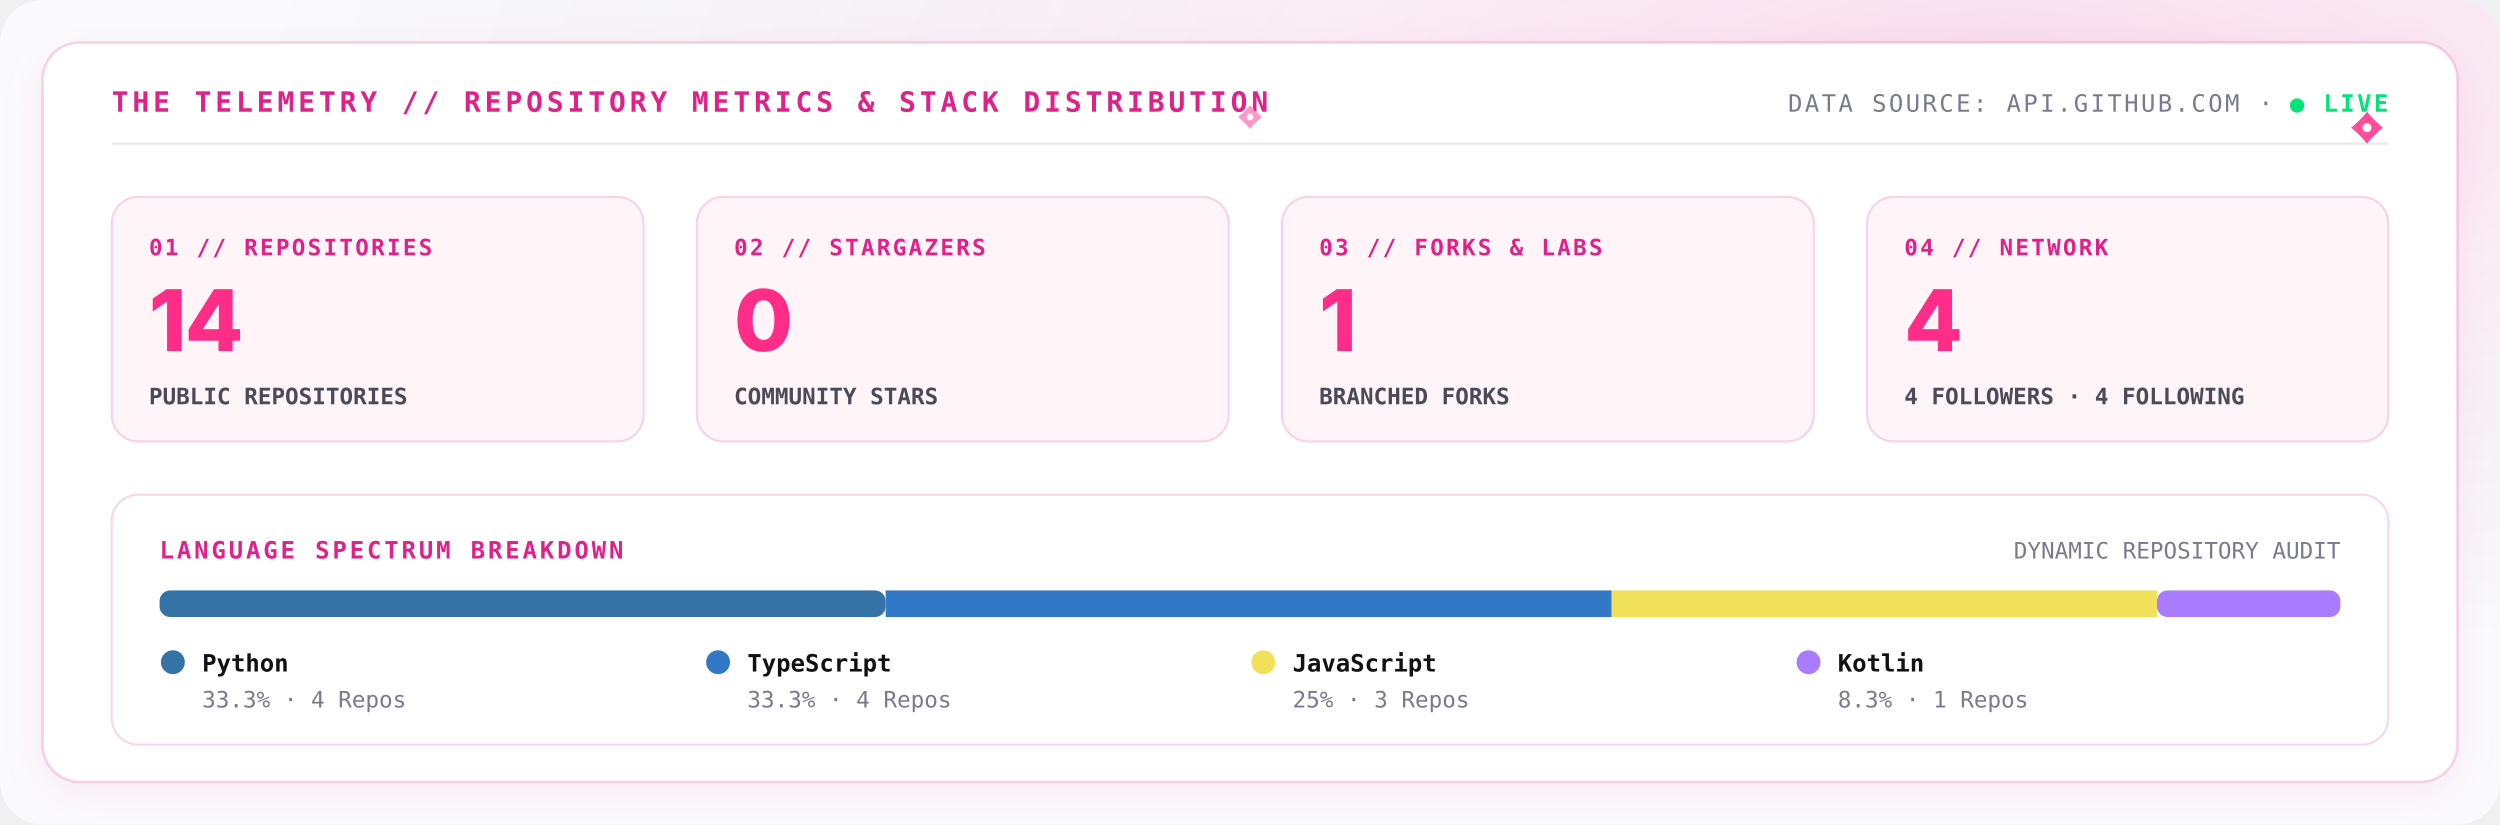
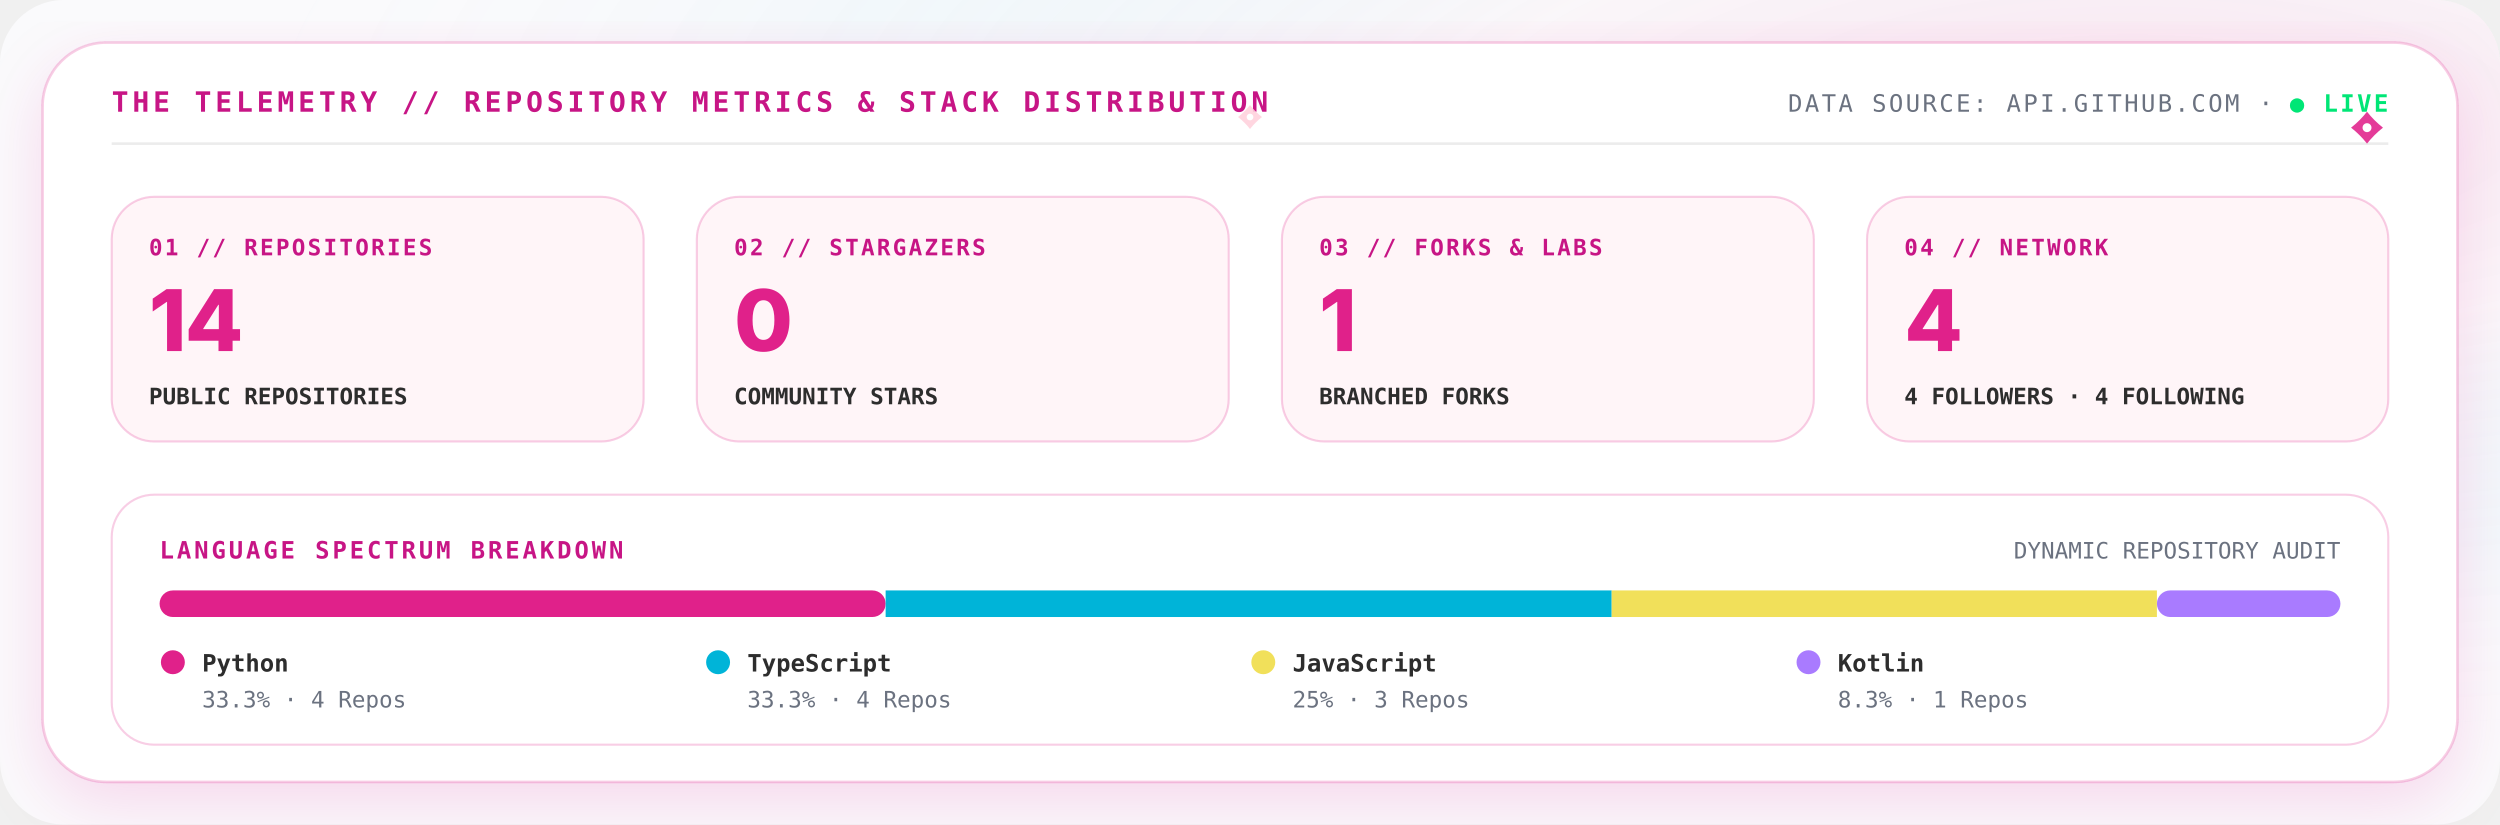
<svg xmlns="http://www.w3.org/2000/svg" viewBox="0 0 940 310" width="100%" height="310" fill="none">
  <defs>
    <style type="text/css">
        .display-title {
-           font-family: 'Plus Jakarta Sans', 'Inter', -apple-system, BlinkMacSystemFont, 'Segoe UI', Roboto, sans-serif;
+           font-family: 'Montserrat', 'Plus Jakarta Sans', 'Inter', -apple-system, BlinkMacSystemFont, 'Segoe UI', Roboto, sans-serif;
          font-weight: 800;
          letter-spacing: -0.02em;
        }
        .editorial-title {
          font-family: 'Cinzel', 'Playfair Display', 'Didot', Georgia, serif;
          font-weight: 700;
          letter-spacing: 0.08em;
        }
        .editorial-script {
-           font-family: 'Playfair Display', 'Dancing Script', 'Brush Script MT', Georgia, cursive;
-           font-style: italic;
+           font-family: 'Pacifico', 'Cinzel', 'Playfair Display', 'Brush Script MT', cursive, sans-serif;
          letter-spacing: 0.02em;
        }
        .editorial-sans {
-           font-family: 'Inter', -apple-system, BlinkMacSystemFont, 'Segoe UI', Roboto, sans-serif;
+           font-family: 'Poppins', 'Inter', -apple-system, BlinkMacSystemFont, 'Segoe UI', Roboto, sans-serif;
          font-weight: 500;
        }
        .code-mono {
          font-family: 'JetBrains Mono', 'SF Mono', 'Fira Code', Menlo, Consolas, monospace;
        }
        
        /* Subtle Shimmer &amp; Pulse Keyframes */
        @keyframes subtlePulse {
          0%, 100% { opacity: 0.85; }
          50% { opacity: 1; }
        }
        @keyframes glint {
          0%, 100% { transform: scale(0.95); opacity: 0.7; }
          50% { transform: scale(1.08); opacity: 1; }
        }
        
        .pulse-anim {
          animation: subtlePulse 3s ease-in-out infinite;
        }
        .glint-anim {
          animation: glint 3.5s ease-in-out infinite;
          transform-origin: center;
        }
      </style>
    <linearGradient id="dash_barbieGrad" x1="0%" y1="0%" x2="100%" y2="0%">
      <stop offset="0%" stop-color="#FF2D87" />
      <stop offset="50%" stop-color="#E0218A" />
-       <stop offset="100%" stop-color="#C2185B" />
+       <stop offset="100%" stop-color="#C71585" />
+     </linearGradient>
+     <linearGradient id="dash_blushGrad" x1="0%" y1="0%" x2="100%" y2="100%">
+       <stop offset="0%" stop-color="#FFFFFF" />
+       <stop offset="60%" stop-color="#FFF0F5" />
+       <stop offset="100%" stop-color="#FFD1DC" />
+     </linearGradient>
+     <linearGradient id="dash_cyanGrad" x1="0%" y1="0%" x2="100%" y2="0%">
+       <stop offset="0%" stop-color="#00B4D8" />
+       <stop offset="100%" stop-color="#0077B6" />
    </linearGradient>
    <linearGradient id="dash_cardGlass" x1="0%" y1="0%" x2="0%" y2="100%">
-       <stop offset="0%" stop-color="#151122" stop-opacity="0.94" />
-       <stop offset="100%" stop-color="#0E0B16" stop-opacity="0.97" />
-     </linearGradient>
-     <linearGradient id="dash_roseSatin" x1="0%" y1="0%" x2="100%" y2="100%">
-       <stop offset="0%" stop-color="#2D1124" />
-       <stop offset="100%" stop-color="#1A0D18" />
-     </linearGradient>
-     <linearGradient id="dash_lightSurfaceGrad" x1="0%" y1="0%" x2="0%" y2="100%">
-       <stop offset="0%" stop-color="#FFFFFF" />
-       <stop offset="100%" stop-color="#FFF5F8" />
+       <stop offset="0%" stop-color="#FFFFFF" stop-opacity="0.98" />
+       <stop offset="100%" stop-color="#FFF8FA" stop-opacity="0.95" />
    </linearGradient>
    <linearGradient id="dash_borderGrad" x1="0%" y1="0%" x2="100%" y2="100%">
-       <stop offset="0%" stop-color="#FF2D87" stop-opacity="0.45" />
-       <stop offset="40%" stop-color="#FF85C0" stop-opacity="0.20" />
-       <stop offset="70%" stop-color="#CBD5E1" stop-opacity="0.30" />
-       <stop offset="100%" stop-color="#E0218A" stop-opacity="0.35" />
-     </linearGradient>
-     <linearGradient id="dash_chromeGrad" x1="0%" y1="0%" x2="100%" y2="100%">
-       <stop offset="0%" stop-color="#FFFFFF" />
-       <stop offset="35%" stop-color="#F1F5F9" />
-       <stop offset="70%" stop-color="#CBD5E1" />
-       <stop offset="100%" stop-color="#E2E8F0" />
+       <stop offset="0%" stop-color="#E0218A" stop-opacity="0.40" />
+       <stop offset="45%" stop-color="#FFD1DC" stop-opacity="0.25" />
+       <stop offset="75%" stop-color="#00B4D8" stop-opacity="0.20" />
+       <stop offset="100%" stop-color="#C71585" stop-opacity="0.35" />
    </linearGradient>
    <linearGradient id="dash_goldGrad" x1="0%" y1="0%" x2="100%" y2="100%">
      <stop offset="0%" stop-color="#FDE68A" />
      <stop offset="50%" stop-color="#F59E0B" />
      <stop offset="100%" stop-color="#D97706" />
    </linearGradient>
-     <radialGradient id="dash_radialAura" cx="80%" cy="10%" r="70%">
-       <stop offset="0%" stop-color="#E0218A" stop-opacity="0.14" />
-       <stop offset="40%" stop-color="#FF2D87" stop-opacity="0.06" />
-       <stop offset="100%" stop-color="#0D0B14" stop-opacity="0" />
+     <radialGradient id="dash_radialAura" cx="85%" cy="15%" r="75%">
+       <stop offset="0%" stop-color="#E0218A" stop-opacity="0.12" />
+       <stop offset="35%" stop-color="#FFD1DC" stop-opacity="0.08" />
+       <stop offset="70%" stop-color="#00B4D8" stop-opacity="0.03" />
+       <stop offset="100%" stop-color="#FAFAFC" stop-opacity="0" />
    </radialGradient>
-     <filter id="dash_cardShadow" x="-5%" y="-5%" width="110%" height="115%">
-       <feDropShadow dx="0" dy="4" stdDeviation="8" flood-color="#E0218A" flood-opacity="0.06" />
+     <filter id="dash_cardShadow" x="-10%" y="-10%" width="120%" height="125%">
+       <feDropShadow dx="0" dy="8" stdDeviation="12" flood-color="#E0218A" flood-opacity="0.14" />
    </filter>
    <filter id="dash_pinkGlow" x="-20%" y="-20%" width="140%" height="140%">
      <feGaussianBlur stdDeviation="4" result="blur" />
      <feComposite in="SourceGraphic" in2="blur" operator="over" />
    </filter>
-     <filter id="dash_glowFilter" x="-20%" y="-20%" width="140%" height="140%">
-       <feGaussianBlur stdDeviation="6" result="blur" />
-       <feComposite in="SourceGraphic" in2="blur" operator="over" />
-     </filter>
  </defs>
-   <rect width="940" height="310" rx="16" fill="#FAFAFC" />
-   <rect width="940" height="310" rx="16" fill="url(#dash_radialAura)" />
-   <rect x="16" y="16" width="908" height="278" rx="14" fill="#FFFFFF" stroke="rgba(224, 33, 138, 0.18)" stroke-width="1" filter="url(#dash_cardShadow)" />
+   <rect width="940" height="310" rx="24" fill="#FAFAFC" />
+   <rect width="940" height="310" rx="24" fill="url(#dash_radialAura)" />
+   <rect x="16" y="16" width="908" height="278" rx="24" fill="#FFFFFF" stroke="rgba(224, 33, 138, 0.22)" stroke-width="1" filter="url(#dash_cardShadow)" />
  <g transform="translate(42, 42)">
-     <text x="0" y="0" class="code-mono" font-size="10.5" font-weight="700" fill="#E0218A" letter-spacing="0.14em">
+     <text x="0" y="0" class="code-mono" font-size="10.5" font-weight="700" fill="#C71585" letter-spacing="0.14em">
        THE TELEMETRY // REPOSITORY METRICS &amp; STACK DISTRIBUTION
      </text>
  </g>
  <g transform="translate(898, 42)">
-     <text x="0" y="0" text-anchor="end" class="code-mono" font-size="9" fill="#7A7A8E" letter-spacing="0.1em">
+     <text x="0" y="0" text-anchor="end" class="code-mono" font-size="9" fill="#6B7280" letter-spacing="0.1em">
        DATA SOURCE: API.GITHUB.COM · <tspan fill="#00E676" font-weight="700">● LIVE</tspan>
    </text>
  </g>
  <line x1="42" y1="54" x2="898" y2="54" stroke="rgba(17, 17, 22, 0.08)" stroke-width="1" />
  <g transform="translate(42, 74)">
    <g transform="translate(0, 0)">
-       <rect x="0" y="0" width="200" height="92" rx="10" fill="#FFF5F8" stroke="rgba(224, 33, 138, 0.18)" stroke-width="0.8" />
-       <text x="14" y="22" class="code-mono" font-size="8.5" font-weight="700" fill="#E0218A" letter-spacing="0.1em">
+       <rect x="0" y="0" width="200" height="92" rx="16" fill="#FFF5F8" stroke="rgba(224, 33, 138, 0.22)" stroke-width="0.8" />
+       <text x="14" y="22" class="code-mono" font-size="8.5" font-weight="700" fill="#C71585" letter-spacing="0.1em">
          01 // REPOSITORIES
        </text>
-       <text x="14" y="58" class="display-title" font-size="32" font-weight="800" fill="#FF2D87">
+       <text x="14" y="58" class="display-title" font-size="32" font-weight="800" fill="#E0218A">
          14
        </text>
-       <text x="14" y="78" class="code-mono" font-size="8.5" font-weight="600" fill="#4A4A58">
+       <text x="14" y="78" class="code-mono" font-size="8.5" font-weight="600" fill="#2D2D2D">
          PUBLIC REPOSITORIES
        </text>
    </g>
    <g transform="translate(220, 0)">
-       <rect x="0" y="0" width="200" height="92" rx="10" fill="#FFF5F8" stroke="rgba(224, 33, 138, 0.18)" stroke-width="0.8" />
-       <text x="14" y="22" class="code-mono" font-size="8.5" font-weight="700" fill="#E0218A" letter-spacing="0.1em">
+       <rect x="0" y="0" width="200" height="92" rx="16" fill="#FFF5F8" stroke="rgba(224, 33, 138, 0.22)" stroke-width="0.8" />
+       <text x="14" y="22" class="code-mono" font-size="8.5" font-weight="700" fill="#C71585" letter-spacing="0.1em">
          02 // STARGAZERS
        </text>
-       <text x="14" y="58" class="display-title" font-size="32" font-weight="800" fill="#FF2D87">
+       <text x="14" y="58" class="display-title" font-size="32" font-weight="800" fill="#E0218A">
          0
        </text>
-       <text x="14" y="78" class="code-mono" font-size="8.5" font-weight="600" fill="#4A4A58">
+       <text x="14" y="78" class="code-mono" font-size="8.5" font-weight="600" fill="#2D2D2D">
          COMMUNITY STARS
        </text>
    </g>
    <g transform="translate(440, 0)">
-       <rect x="0" y="0" width="200" height="92" rx="10" fill="#FFF5F8" stroke="rgba(224, 33, 138, 0.18)" stroke-width="0.8" />
-       <text x="14" y="22" class="code-mono" font-size="8.5" font-weight="700" fill="#E0218A" letter-spacing="0.1em">
+       <rect x="0" y="0" width="200" height="92" rx="16" fill="#FFF5F8" stroke="rgba(224, 33, 138, 0.22)" stroke-width="0.8" />
+       <text x="14" y="22" class="code-mono" font-size="8.5" font-weight="700" fill="#C71585" letter-spacing="0.1em">
          03 // FORKS &amp; LABS
        </text>
-       <text x="14" y="58" class="display-title" font-size="32" font-weight="800" fill="#FF2D87">
+       <text x="14" y="58" class="display-title" font-size="32" font-weight="800" fill="#E0218A">
          1
        </text>
-       <text x="14" y="78" class="code-mono" font-size="8.5" font-weight="600" fill="#4A4A58">
+       <text x="14" y="78" class="code-mono" font-size="8.5" font-weight="600" fill="#2D2D2D">
          BRANCHED FORKS
        </text>
    </g>
    <g transform="translate(660, 0)">
-       <rect x="0" y="0" width="196" height="92" rx="10" fill="#FFF5F8" stroke="rgba(224, 33, 138, 0.18)" stroke-width="0.8" />
-       <text x="14" y="22" class="code-mono" font-size="8.5" font-weight="700" fill="#E0218A" letter-spacing="0.1em">
+       <rect x="0" y="0" width="196" height="92" rx="16" fill="#FFF5F8" stroke="rgba(224, 33, 138, 0.22)" stroke-width="0.8" />
+       <text x="14" y="22" class="code-mono" font-size="8.5" font-weight="700" fill="#C71585" letter-spacing="0.1em">
          04 // NETWORK
        </text>
-       <text x="14" y="58" class="display-title" font-size="32" font-weight="800" fill="#FF2D87">
+       <text x="14" y="58" class="display-title" font-size="32" font-weight="800" fill="#E0218A">
          4
        </text>
-       <text x="14" y="78" class="code-mono" font-size="8.5" font-weight="600" fill="#4A4A58">
+       <text x="14" y="78" class="code-mono" font-size="8.5" font-weight="600" fill="#2D2D2D">
          4 FOLLOWERS · 4 FOLLOWING
        </text>
    </g>
  </g>
  <g transform="translate(42, 186)">
-     <rect x="0" y="0" width="856" height="94" rx="10" fill="#FFFFFF" stroke="rgba(224, 33, 138, 0.18)" stroke-width="0.8" />
-     <text x="18" y="24" class="code-mono" font-size="9" font-weight="700" fill="#E0218A" letter-spacing="0.12em">
+     <rect x="0" y="0" width="856" height="94" rx="16" fill="#FFFFFF" stroke="rgba(224, 33, 138, 0.22)" stroke-width="0.8" />
+     <text x="18" y="24" class="code-mono" font-size="9" font-weight="700" fill="#C71585" letter-spacing="0.12em">
        LANGUAGE SPECTRUM BREAKDOWN
      </text>
-     <text x="838" y="24" text-anchor="end" class="code-mono" font-size="8.5" fill="#7A7A8E">
+     <text x="838" y="24" text-anchor="end" class="code-mono" font-size="8.5" fill="#6B7280">
        DYNAMIC REPOSITORY AUDIT
      </text>
    <g transform="translate(18, 36)">
-       <rect x="0" y="0" width="273" height="10" rx="4" fill="#3572A5" />
-       <rect x="273" y="0" width="273" height="10" rx="0" fill="#3178C6" />
+       <rect x="0" y="0" width="273" height="10" rx="5" fill="#E0218A" />
+       <rect x="273" y="0" width="273" height="10" rx="0" fill="#00B4D8" />
      <rect x="546" y="0" width="205" height="10" rx="0" fill="#F1E05A" />
-       <rect x="751" y="0" width="69" height="10" rx="4" fill="#A97BFF" />
+       <rect x="751" y="0" width="69" height="10" rx="5" fill="#A97BFF" />
    </g>
    <g transform="translate(18, 58)">
      <g transform="translate(0, 0)">
-         <circle cx="5" cy="5" r="4.5" fill="#3572A5" />
-         <text x="16" y="8.5" class="code-mono" font-size="9" fill="#111116" font-weight="700">
+         <circle cx="5" cy="5" r="4.5" fill="#E0218A" />
+         <text x="16" y="8.5" class="code-mono" font-size="9" fill="#2D2D2D" font-weight="700">
          Python
        </text>
-         <text x="16" y="22" class="code-mono" font-size="8.5" fill="#7A7A8E">
+         <text x="16" y="22" class="code-mono" font-size="8.5" fill="#6B7280">
          33.3% · 4 Repos
        </text>
      </g>
      <g transform="translate(205, 0)">
-         <circle cx="5" cy="5" r="4.5" fill="#3178C6" />
-         <text x="16" y="8.5" class="code-mono" font-size="9" fill="#111116" font-weight="700">
+         <circle cx="5" cy="5" r="4.5" fill="#00B4D8" />
+         <text x="16" y="8.5" class="code-mono" font-size="9" fill="#2D2D2D" font-weight="700">
          TypeScript
        </text>
-         <text x="16" y="22" class="code-mono" font-size="8.5" fill="#7A7A8E">
+         <text x="16" y="22" class="code-mono" font-size="8.5" fill="#6B7280">
          33.3% · 4 Repos
        </text>
      </g>
      <g transform="translate(410, 0)">
        <circle cx="5" cy="5" r="4.5" fill="#F1E05A" />
-         <text x="16" y="8.5" class="code-mono" font-size="9" fill="#111116" font-weight="700">
+         <text x="16" y="8.5" class="code-mono" font-size="9" fill="#2D2D2D" font-weight="700">
          JavaScript
        </text>
-         <text x="16" y="22" class="code-mono" font-size="8.5" fill="#7A7A8E">
+         <text x="16" y="22" class="code-mono" font-size="8.5" fill="#6B7280">
          25% · 3 Repos
        </text>
      </g>
      <g transform="translate(615, 0)">
        <circle cx="5" cy="5" r="4.5" fill="#A97BFF" />
-         <text x="16" y="8.5" class="code-mono" font-size="9" fill="#111116" font-weight="700">
+         <text x="16" y="8.5" class="code-mono" font-size="9" fill="#2D2D2D" font-weight="700">
          Kotlin
        </text>
-         <text x="16" y="22" class="code-mono" font-size="8.5" fill="#7A7A8E">
+         <text x="16" y="22" class="code-mono" font-size="8.5" fill="#6B7280">
          8.3% · 1 Repos
        </text>
      </g>
    </g>
  </g>
  <g class="glint-anim" style="transform-origin: 890px 48px;">
-     <path d="         M 890 42         Q 892.64 45.36 896 48         Q 892.64 50.64 890 54         Q 887.36 50.64 884 48         Q 887.36 45.36 890 42         Z" fill="#FF2D87" opacity="0.85" />
+     <path d="         M 890 42         Q 892.64 45.36 896 48         Q 892.64 50.64 890 54         Q 887.36 50.64 884 48         Q 887.36 45.36 890 42         Z" fill="#E0218A" opacity="0.88" />
    <circle cx="890" cy="48" r="1.68" fill="#FFFFFF" />
  </g>
  <g class="glint-anim" style="transform-origin: 470px 44px;">
-     <path d="         M 470 39.5         Q 471.98 42.02 474.5 44         Q 471.98 45.98 470 48.5         Q 468.02 45.98 465.5 44         Q 468.02 42.02 470 39.5         Z" fill="#FF85C0" opacity="0.85" />
+     <path d="         M 470 39.5         Q 471.98 42.02 474.5 44         Q 471.98 45.98 470 48.5         Q 468.02 45.98 465.5 44         Q 468.02 42.02 470 39.5         Z" fill="#FFD1DC" opacity="0.88" />
    <circle cx="470" cy="44" r="1.26" fill="#FFFFFF" />
  </g>
</svg>
